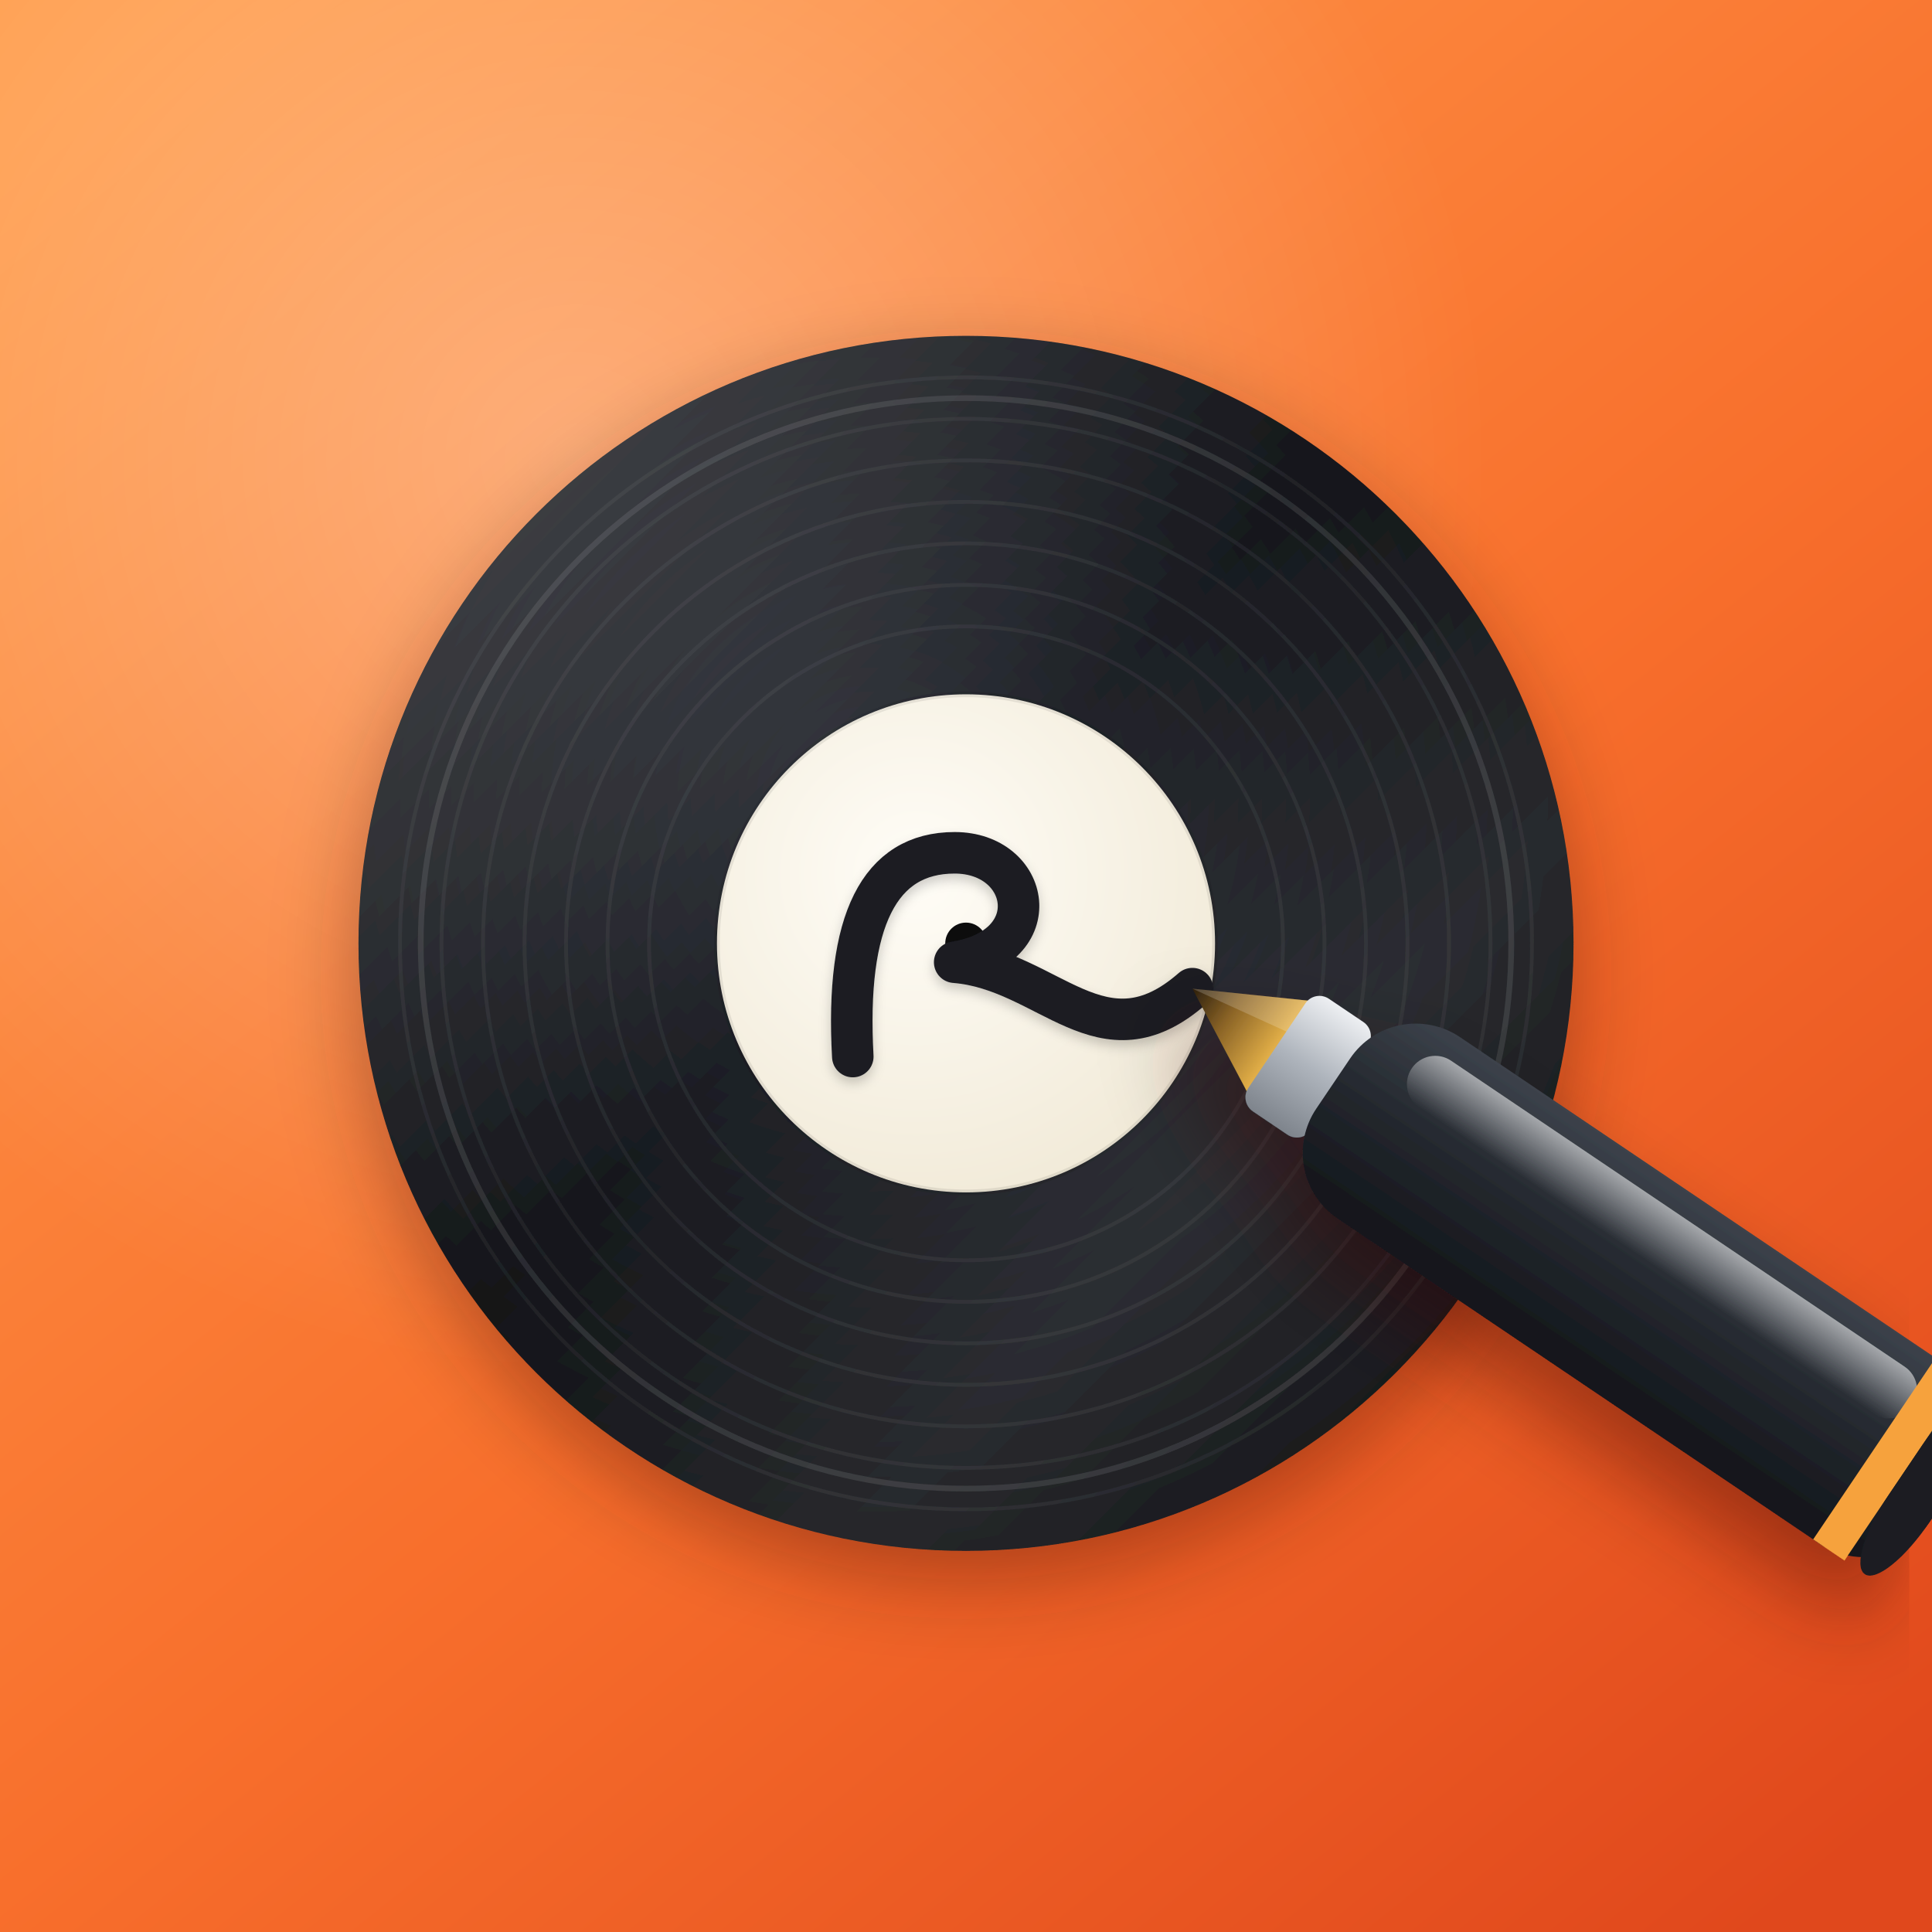
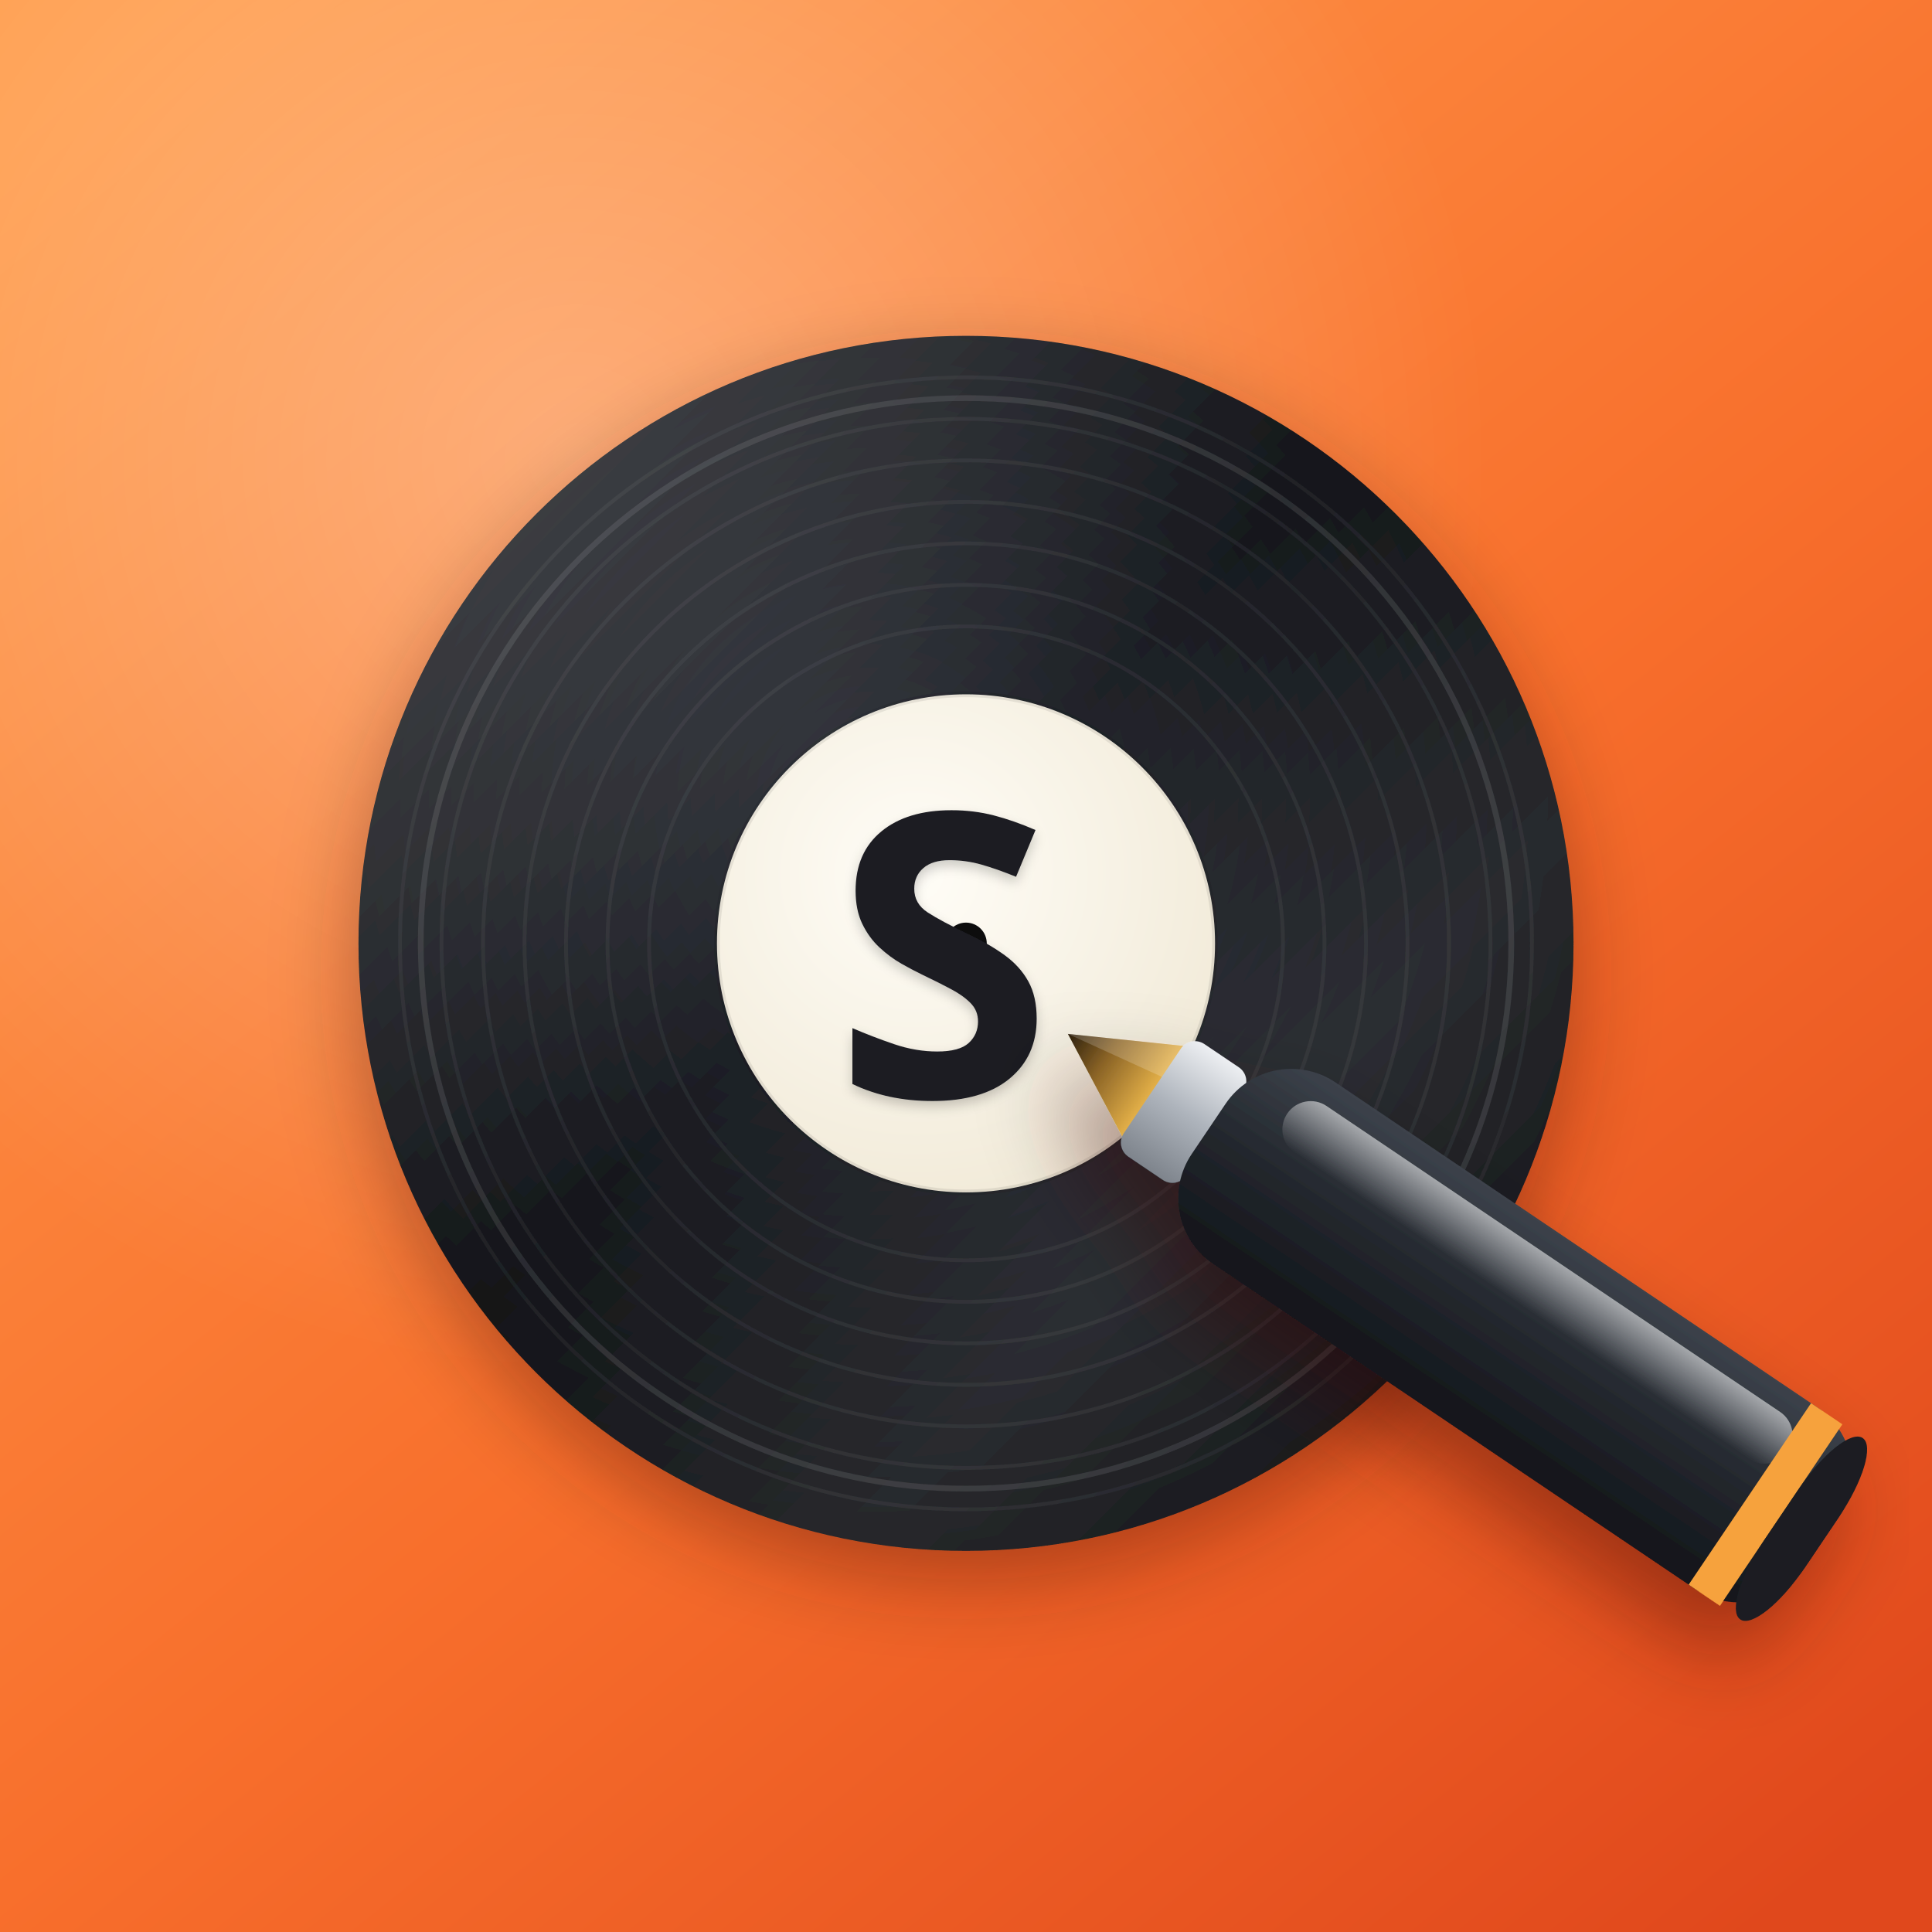
<svg xmlns="http://www.w3.org/2000/svg" width="1024" height="1024" viewBox="0 0 1024 1024">
  <defs>
    <linearGradient id="bg" x1="0.1" y1="0" x2="0.9" y2="1">
      <stop offset="0" stop-color="#FF9D4D" />
      <stop offset="0.55" stop-color="#F86F2C" />
      <stop offset="1" stop-color="#E0481C" />
    </linearGradient>
    <radialGradient id="bgGlow" cx="0.3" cy="0.24" r="0.85">
      <stop offset="0" stop-color="#FFFFFF" stop-opacity="0.30" />
      <stop offset="0.55" stop-color="#FFFFFF" stop-opacity="0" />
    </radialGradient>
    <radialGradient id="disc" cx="0.42" cy="0.38" r="0.75">
      <stop offset="0" stop-color="#2A2D34" />
      <stop offset="0.5" stop-color="#17191E" />
      <stop offset="1" stop-color="#0B0C0F" />
    </radialGradient>
    <linearGradient id="sheen" x1="0" y1="0" x2="1" y2="1">
      <stop offset="0" stop-color="#FFFFFF" stop-opacity="0.22" />
      <stop offset="0.45" stop-color="#FFFFFF" stop-opacity="0" />
      <stop offset="0.7" stop-color="#FFFFFF" stop-opacity="0.10" />
      <stop offset="1" stop-color="#FFFFFF" stop-opacity="0" />
    </linearGradient>
    <radialGradient id="label" cx="0.4" cy="0.36" r="0.8">
      <stop offset="0" stop-color="#FFFDF7" />
      <stop offset="1" stop-color="#EFE7D3" />
    </radialGradient>
    <linearGradient id="barrel" x1="0" y1="0" x2="0" y2="1">
      <stop offset="0" stop-color="#3C424B" />
      <stop offset="0.5" stop-color="#23272D" />
      <stop offset="1" stop-color="#12151A" />
    </linearGradient>
    <linearGradient id="gloss" x1="0" y1="0" x2="0" y2="1">
      <stop offset="0" stop-color="#FFFFFF" stop-opacity="0.55" />
      <stop offset="1" stop-color="#FFFFFF" stop-opacity="0" />
    </linearGradient>
    <linearGradient id="collar" x1="0" y1="0" x2="0" y2="1">
      <stop offset="0" stop-color="#EDEFF2" />
      <stop offset="0.5" stop-color="#AEB4BC" />
      <stop offset="1" stop-color="#7E848C" />
    </linearGradient>
    <linearGradient id="nib" x1="0" y1="0" x2="1" y2="0">
      <stop offset="0" stop-color="#2C1F0D" />
      <stop offset="0.4" stop-color="#8A6326" />
      <stop offset="1" stop-color="#F4BE4E" />
    </linearGradient>
    <clipPath id="discClip">
      <circle cx="512" cy="500" r="322" />
    </clipPath>
    <filter id="discShadow" x="-20%" y="-20%" width="140%" height="140%">
      <feDropShadow dx="0" dy="16" stdDeviation="22" flood-color="#3A0E00" flood-opacity="0.35" />
    </filter>
    <filter id="penShadow" x="-40%" y="-40%" width="180%" height="180%">
      <feDropShadow dx="-12" dy="22" stdDeviation="22" flood-color="#3A0E00" flood-opacity="0.40" />
    </filter>
    <filter id="inkSoft" x="-30%" y="-30%" width="160%" height="160%">
      <feDropShadow dx="0" dy="3" stdDeviation="3" flood-color="#000000" flood-opacity="0.20" />
    </filter>
  </defs>
  <rect x="0" y="0" width="1024" height="1024" fill="url(#bg)" />
  <rect x="0" y="0" width="1024" height="1024" fill="url(#bgGlow)" />
  <g filter="url(#discShadow)">
    <circle cx="512" cy="500" r="322" fill="url(#disc)" />
    <g clip-path="url(#discClip)">
      <g fill="none" stroke="#FFFFFF" stroke-opacity="0.05">
        <circle cx="512" cy="500" r="300" stroke-width="2" />
        <circle cx="512" cy="500" r="278" stroke-width="2" />
        <circle cx="512" cy="500" r="256" stroke-width="2" />
        <circle cx="512" cy="500" r="234" stroke-width="2" />
        <circle cx="512" cy="500" r="212" stroke-width="2" />
        <circle cx="512" cy="500" r="190" stroke-width="2" />
        <circle cx="512" cy="500" r="168" stroke-width="2" />
      </g>
      <circle cx="512" cy="500" r="289" fill="none" stroke="#FFFFFF" stroke-opacity="0.10" stroke-width="3" />
      <rect x="190" y="178" width="644" height="644" fill="url(#sheen)" />
    </g>
    <circle cx="512" cy="500" r="132" fill="url(#label)" />
    <circle cx="512" cy="500" r="132" fill="none" stroke="#000000" stroke-opacity="0.08" stroke-width="3" />
    <circle cx="512" cy="500" r="11" fill="#0B0C0F" />
  </g>
  <g filter="url(#inkSoft)">
-     <path d="M452 560 C 448 488, 466 452, 506 452 C 546 452, 556 502, 506 510              C 556 514, 584 566, 632 524" fill="none" stroke="#1A1E24" stroke-width="22" stroke-linecap="round" stroke-linejoin="round" />
+     <text x="500" y="500" font-family="Marker Felt" font-weight="bold" font-size="210" fill="#1A1E24" text-anchor="middle" dominant-baseline="central">S</text>
  </g>
  <g filter="url(#penShadow)">
-     <g transform="translate(632 524) rotate(34)">
+     <g transform="translate(566 548) rotate(34)">
      <path d="M0 0 L60 -32 L60 32 Z" fill="url(#nib)" />
      <path d="M0 0 L60 -32 L60 -10 Z" fill="#FFFFFF" fill-opacity="0.18" />
      <rect x="54" y="-36" width="40" height="72" rx="9" ry="9" fill="url(#collar)" />
      <rect x="90" y="-58" width="392" height="116" rx="42" ry="42" fill="url(#barrel)" />
      <rect x="120" y="-45" width="320" height="30" rx="15" ry="15" fill="url(#gloss)" />
      <rect x="436" y="-58" width="20" height="116" fill="#F6A23C" />
      <rect x="456" y="-58" width="26" height="116" rx="42" ry="42" fill="#1A1D22" />
    </g>
  </g>
</svg>
